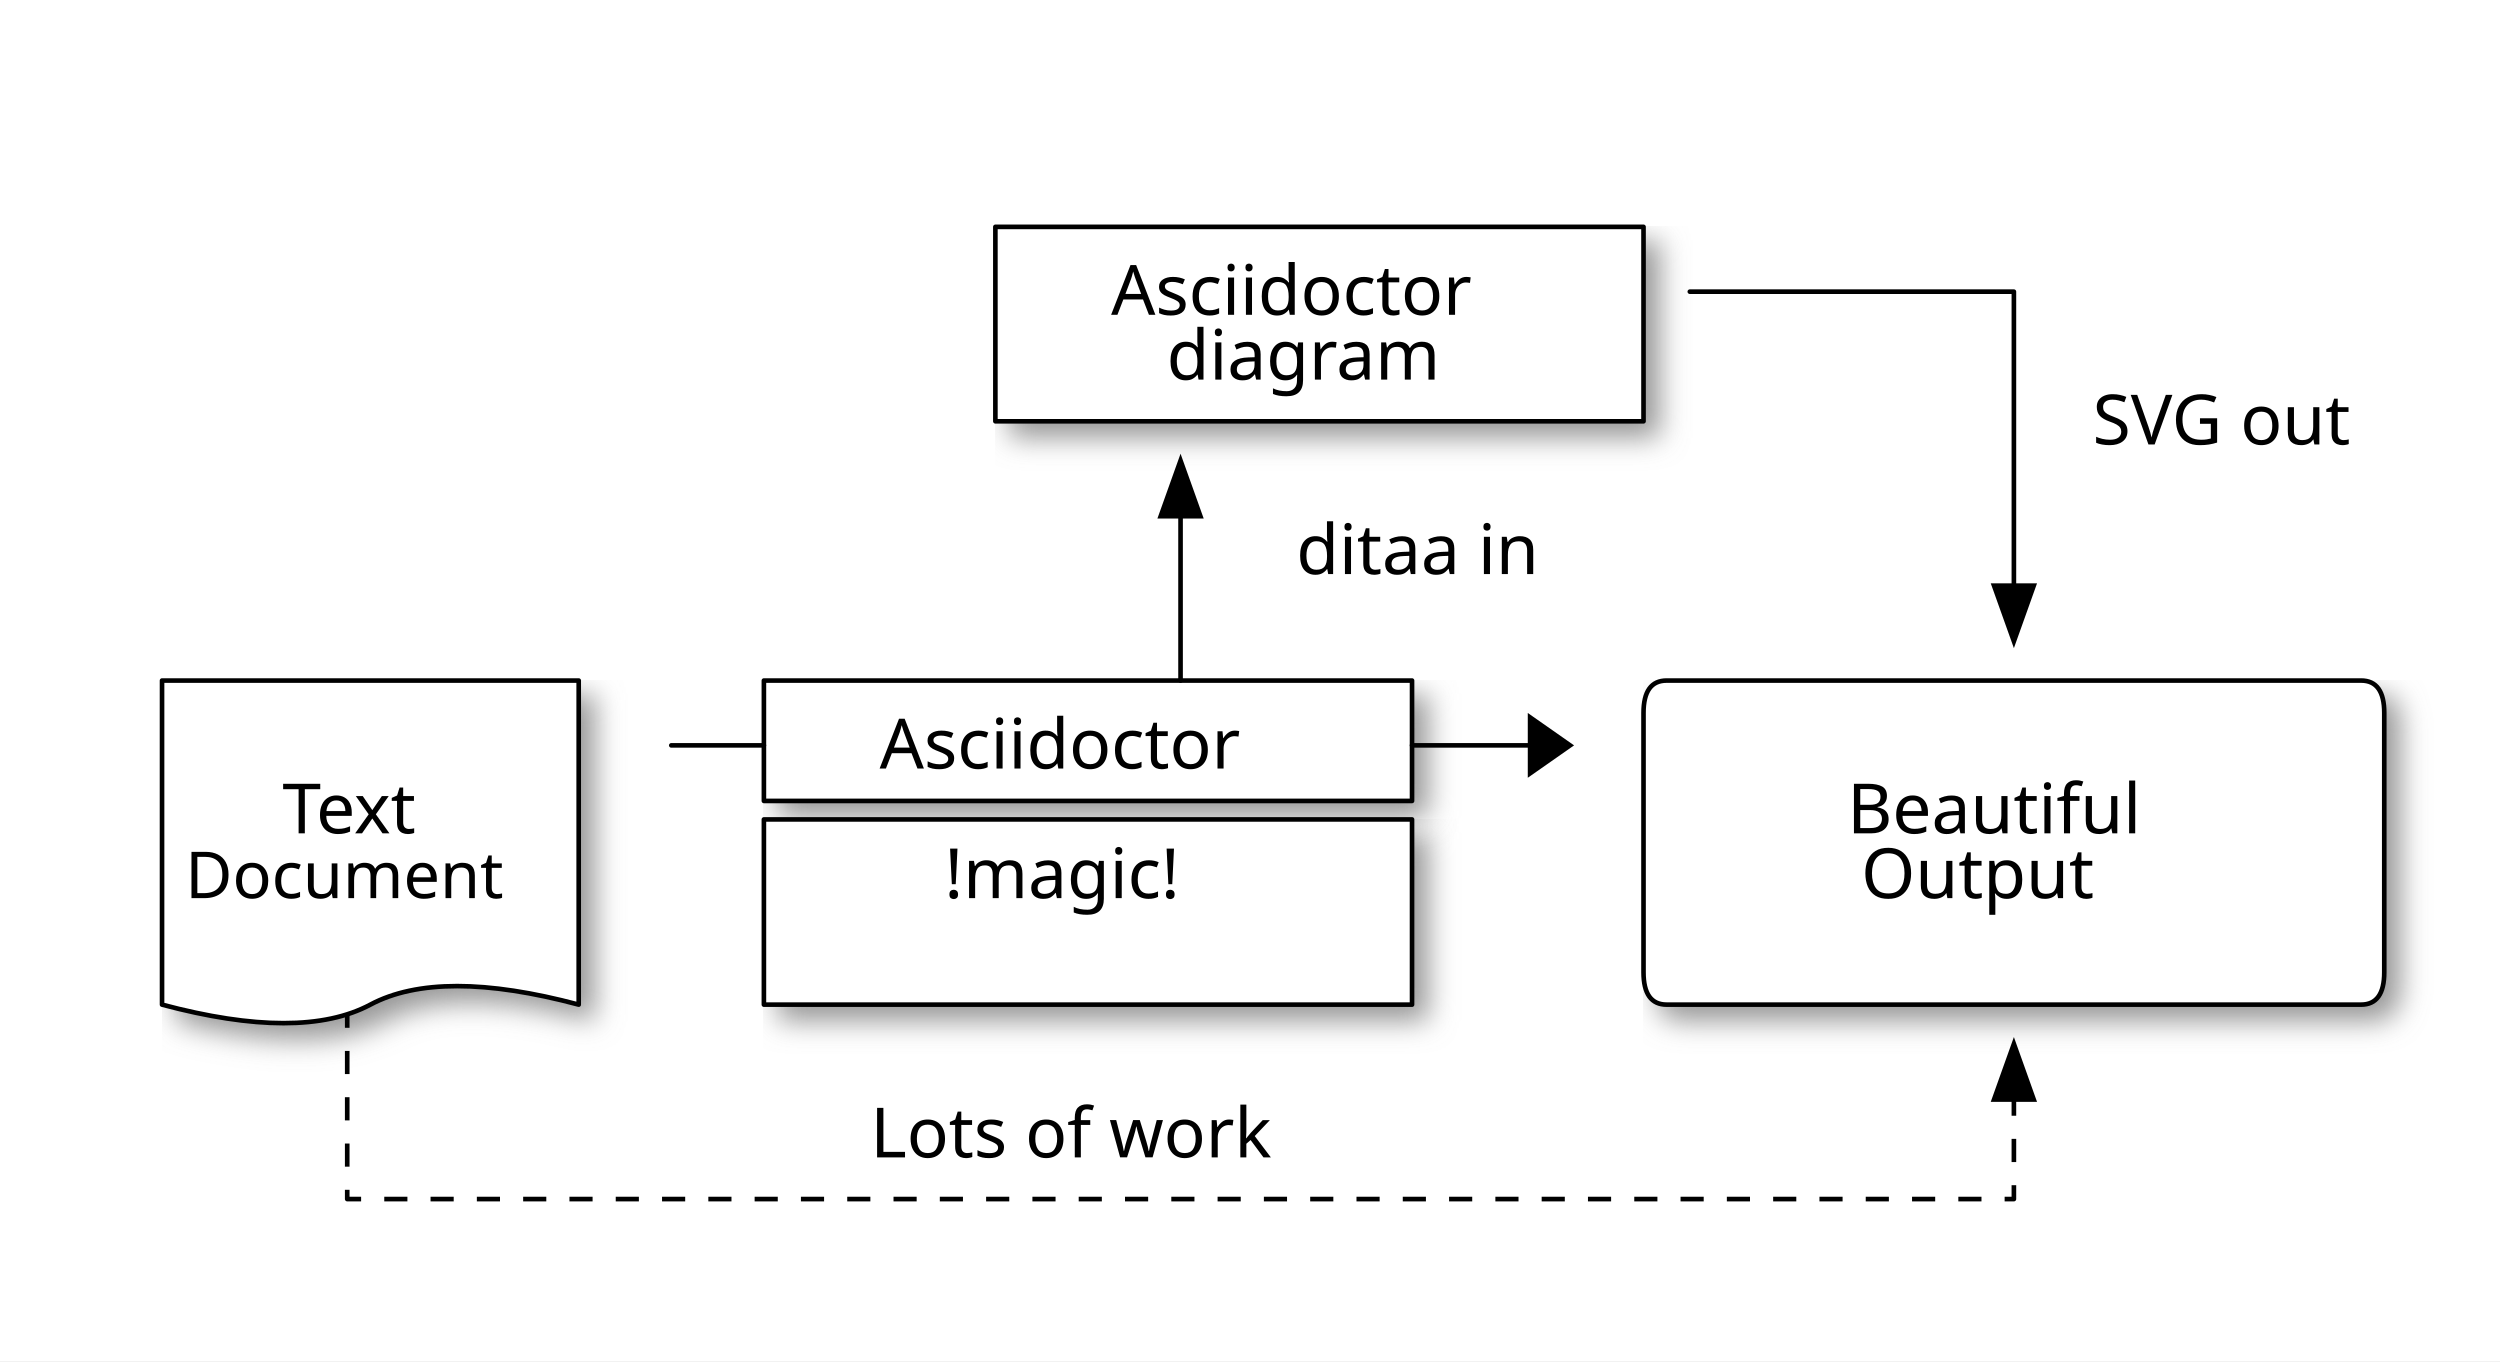
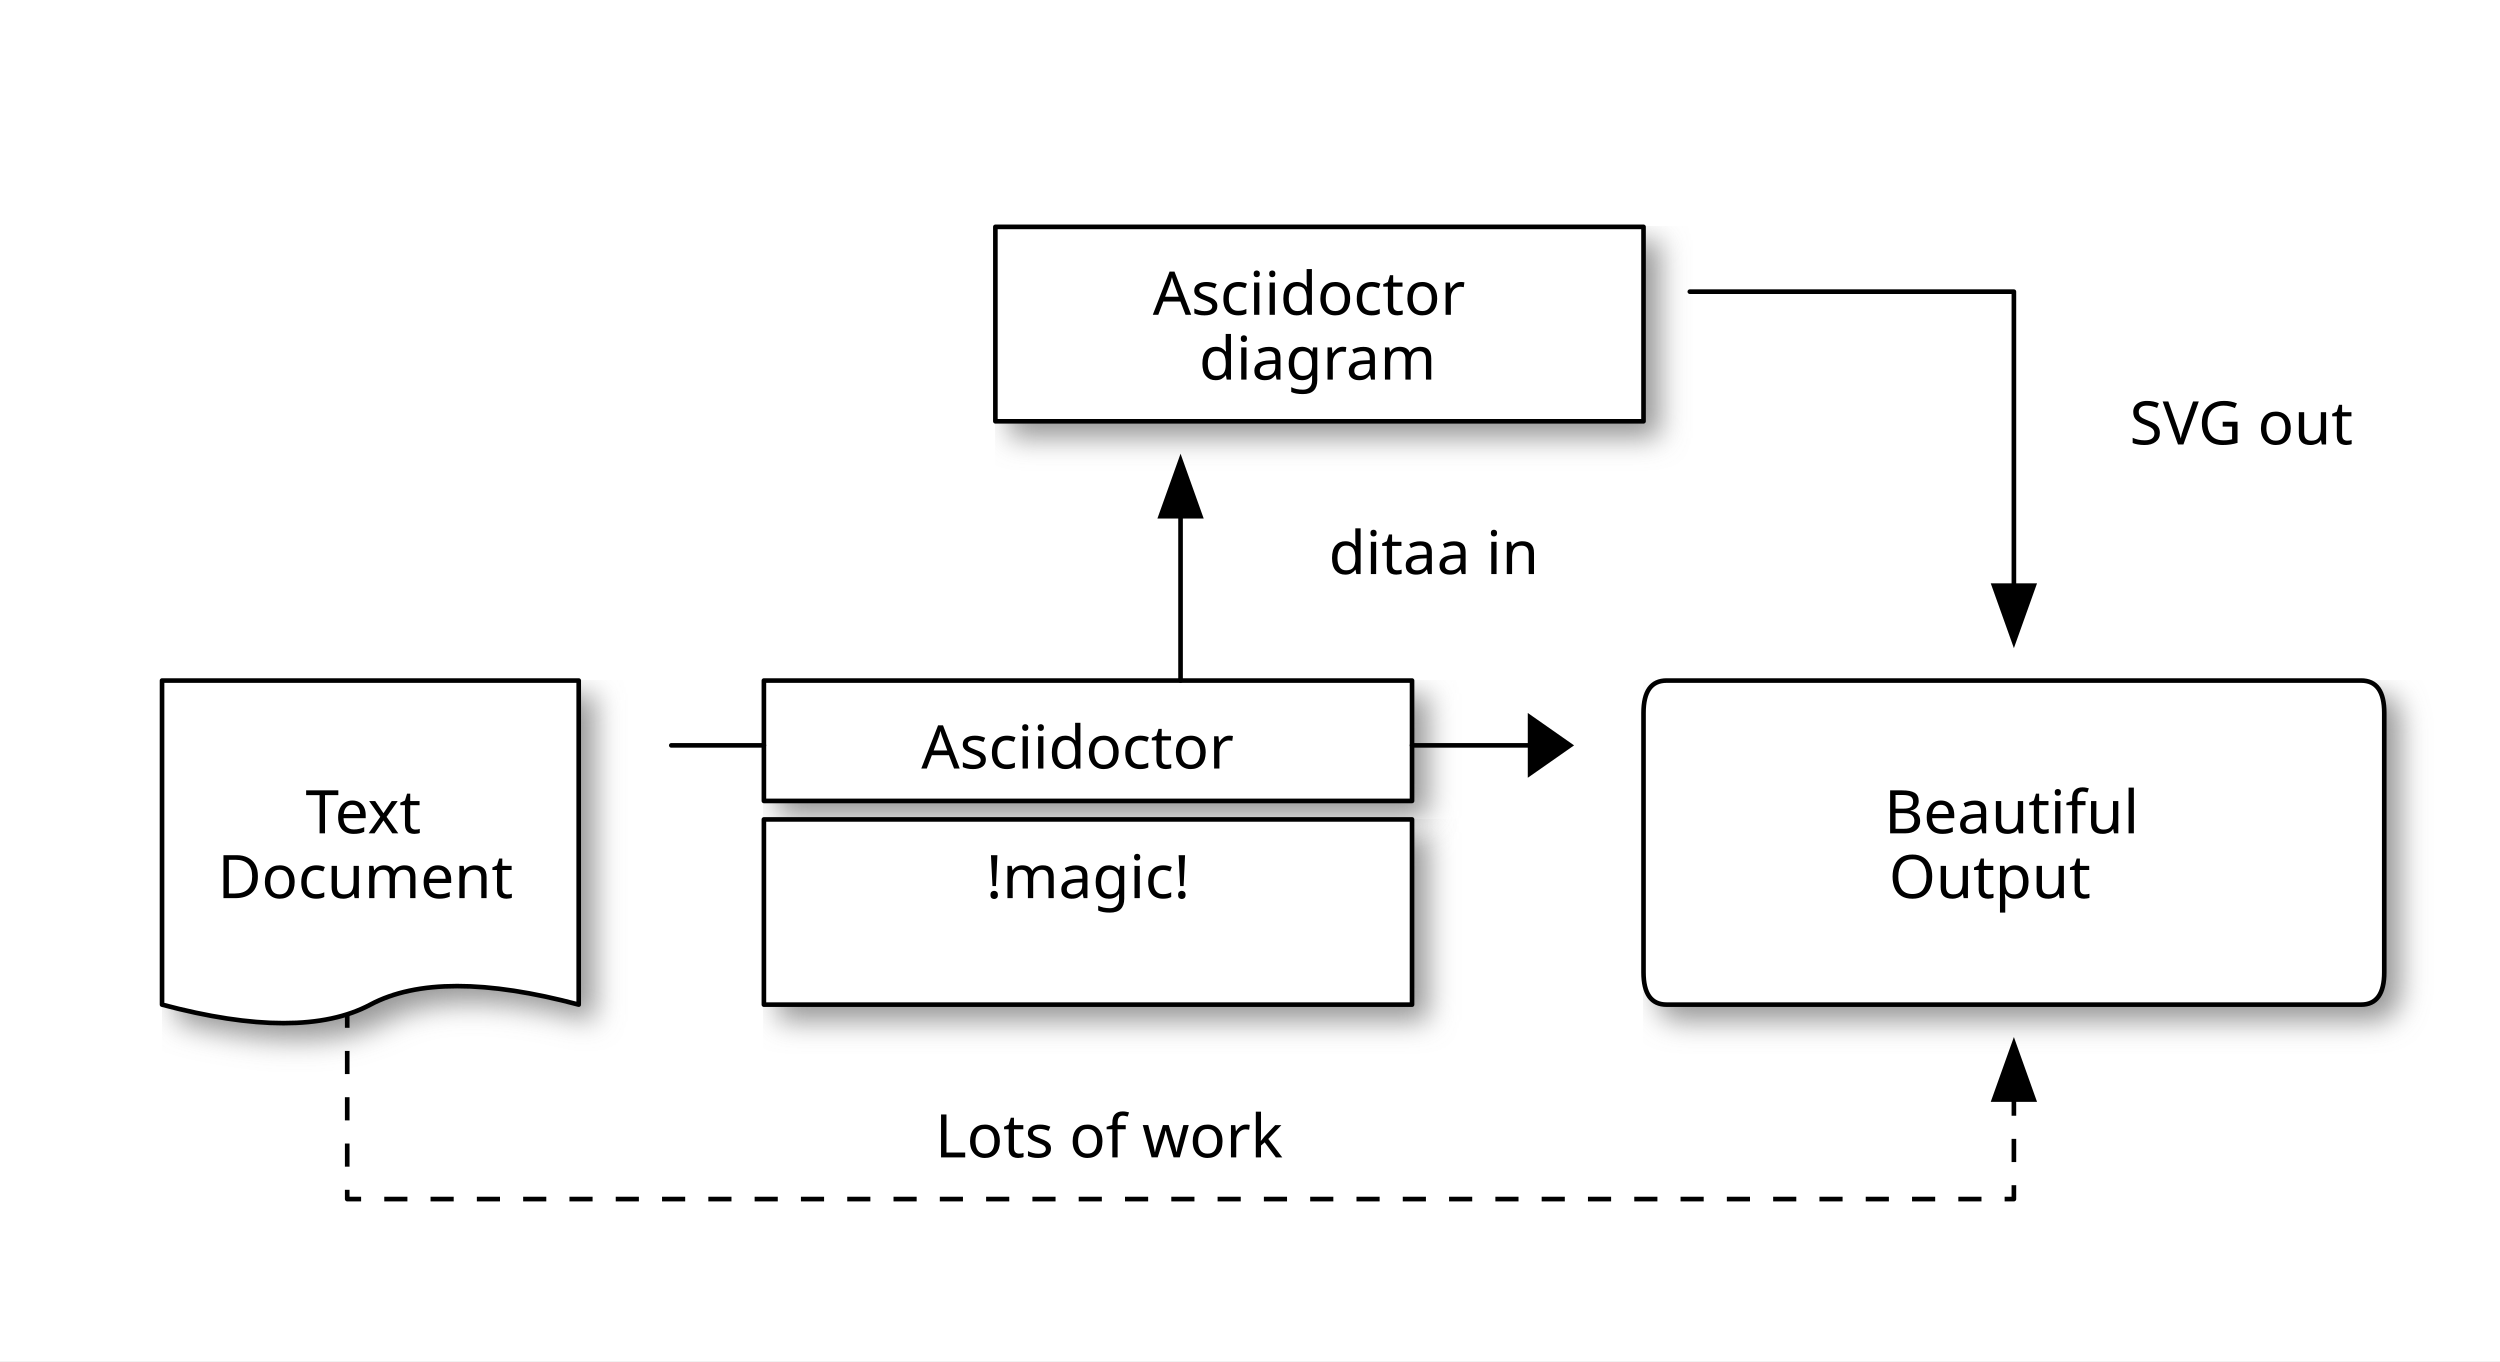
<svg xmlns="http://www.w3.org/2000/svg" height="294" preserveAspectRatio="xMidYMid meet" shape-rendering="geometricPrecision" version="1.0" viewBox="0 0 540 294" width="540">
  <defs>
    <filter height="200%" id="shadowBlur" width="200%" x="0" y="0">
      <feOffset dx="3" dy="3" in="SourceGraphic" result="offOut" />
      <feGaussianBlur in="offOut" stdDeviation="3" />
    </filter>
  </defs>
  <g stroke-linecap="square" stroke-linejoin="round" stroke-width="1">
    <rect height="294" style="fill: #ffffff" width="540" x="0" y="0" />
    <path d="M355.0 154.0 Q355.0 147.0 360.0 147.0 L510.0 147.0 Q515.0 147.0 515.0 154.0 L515.0 210.0 L515.0 210.0 Q515.0 217.0 510.0 217.0 L360.0 217.0 L360.0 217.0 Q355.0 217.0 355.0 210.0 L355.0 154.0 z" fill="#969696" filter="url(#shadowBlur)" stroke="#969696" />
    <path d="M35.0 147.0 L125.0 147.0 L125.0 217.0 Q95.0 209.0 80.0 217.0 Q65.0 225.0 35.0 217.0 z" fill="#969696" filter="url(#shadowBlur)" stroke="#969696" />
    <path d="M215.0 49.0 L355.0 49.0 L355.0 91.0 L215.0 91.0 z" fill="#969696" filter="url(#shadowBlur)" stroke="#969696" />
    <path d="M165.0 177.0 L305.0 177.0 L305.0 217.0 L165.0 217.0 z" fill="#969696" filter="url(#shadowBlur)" stroke="#969696" />
    <path d="M165.0 147.0 L305.0 147.0 L305.0 173.0 L165.0 173.0 z" fill="#969696" filter="url(#shadowBlur)" stroke="#969696" />
    <path d="M75.0 217.0 L75.0 259.0 L435.0 259.0 L435.0 231.0 " fill="none" stroke="#000000" stroke-dasharray="5.0,5.0" stroke-linecap="butt" stroke-linejoin="round" stroke-miterlimit="0" stroke-width="1.0" />
    <path d="M355.0 154.0 Q355.0 147.0 360.0 147.0 L510.0 147.0 Q515.0 147.0 515.0 154.0 L515.0 210.0 L515.0 210.0 Q515.0 217.0 510.0 217.0 L360.0 217.0 L360.0 217.0 Q355.0 217.0 355.0 210.0 L355.0 154.0 z" fill="white" stroke="#000000" stroke-linecap="round" stroke-linejoin="round" stroke-width="1.0" />
    <path d="M35.0 147.0 L125.0 147.0 L125.0 217.0 Q95.0 209.0 80.0 217.0 Q65.0 225.0 35.0 217.0 z" fill="white" stroke="#000000" stroke-linecap="round" stroke-linejoin="round" stroke-width="1.0" />
    <path d="M215.0 49.0 L355.0 49.0 L355.0 91.0 L215.0 91.0 z" fill="white" stroke="#000000" stroke-linecap="round" stroke-linejoin="round" stroke-width="1.0" />
    <path d="M165.0 177.0 L305.0 177.0 L305.0 217.0 L165.0 217.0 z" fill="white" stroke="#000000" stroke-linecap="round" stroke-linejoin="round" stroke-width="1.0" />
    <path d="M165.0 147.0 L305.0 147.0 L305.0 173.0 L165.0 173.0 z" fill="white" stroke="#000000" stroke-linecap="round" stroke-linejoin="round" stroke-width="1.0" />
    <path d="M365.0 63.0 L435.0 63.0 L435.0 133.0 " fill="none" stroke="#000000" stroke-linecap="round" stroke-linejoin="round" stroke-width="1.0" />
    <path d="M255.0 98.0 L250.0 112.0 L260.0 112.0 z" fill="#000000" stroke="none" stroke-linecap="round" stroke-linejoin="round" stroke-width="1.0" />
    <path d="M430.0 126.0 L435.0 140.0 L440.0 126.0 z" fill="#000000" stroke="none" stroke-linecap="round" stroke-linejoin="round" stroke-width="1.0" />
    <path d="M330.0 154.0 L340.0 161.0 L330.0 168.0 z" fill="#000000" stroke="none" stroke-linecap="round" stroke-linejoin="round" stroke-width="1.0" />
    <path d="M435.0 224.0 L430.0 238.0 L440.0 238.0 z" fill="#000000" stroke="none" stroke-linecap="round" stroke-linejoin="round" stroke-width="1.0" />
    <path d="M255.0 105.0 L255.0 147.0 " fill="none" stroke="#000000" stroke-linecap="round" stroke-linejoin="round" stroke-width="1.0" />
    <path d="M145.0 161.0 L165.0 161.0 " fill="none" stroke="#000000" stroke-linecap="round" stroke-linejoin="round" stroke-width="1.0" />
    <path d="M305.0 161.0 L335.0 161.0 " fill="none" stroke="#000000" stroke-linecap="round" stroke-linejoin="round" stroke-width="1.0" />
-     <text fill="#000000" font-family="sans-serif" font-size="15" stroke="none" x="240" y="68">Asciidoctor</text>
-     <text fill="#000000" font-family="sans-serif" font-size="15" stroke="none" x="252" y="82">diagram</text>
-     <text fill="#000000" font-family="sans-serif" font-size="15" stroke="none" x="452" y="96">SVG out</text>
-     <text fill="#000000" font-family="sans-serif" font-size="15" stroke="none" x="280" y="124">ditaa in</text>
-     <text fill="#000000" font-family="sans-serif" font-size="15" stroke="none" x="190" y="166">Asciidoctor</text>
-     <text fill="#000000" font-family="sans-serif" font-size="15" stroke="none" x="61" y="180">Text</text>
-     <text fill="#000000" font-family="sans-serif" font-size="14" stroke="none" x="40" y="194">Document</text>
-     <text fill="#000000" font-family="sans-serif" font-size="15" stroke="none" x="399" y="180">Beautiful</text>
-     <text fill="#000000" font-family="sans-serif" font-size="15" stroke="none" x="402" y="194">Output</text>
-     <text fill="#000000" font-family="sans-serif" font-size="15" stroke="none" x="204" y="194">!magic!</text>
-     <text fill="#000000" font-family="sans-serif" font-size="15" stroke="none" x="188" y="250">Lots of work</text>
+     <text fill="#000000" font-family="sans-serif" font-size="13" stroke="none" x="249" y="68">Asciidoctor</text>
+     <text fill="#000000" font-family="sans-serif" font-size="13" stroke="none" x="259" y="82">diagram</text>
+     <text fill="#000000" font-family="sans-serif" font-size="13" stroke="none" x="460" y="96">SVG out</text>
+     <text fill="#000000" font-family="sans-serif" font-size="13" stroke="none" x="287" y="124">ditaa in</text>
+     <text fill="#000000" font-family="sans-serif" font-size="13" stroke="none" x="199" y="166">Asciidoctor</text>
+     <text fill="#000000" font-family="sans-serif" font-size="13" stroke="none" x="66" y="180">Text</text>
+     <text fill="#000000" font-family="sans-serif" font-size="13" stroke="none" x="47" y="194">Document</text>
+     <text fill="#000000" font-family="sans-serif" font-size="13" stroke="none" x="407" y="180">Beautiful</text>
+     <text fill="#000000" font-family="sans-serif" font-size="13" stroke="none" x="408" y="194">Output</text>
+     <text fill="#000000" font-family="sans-serif" font-size="13" stroke="none" x="213" y="194">!magic!</text>
+     <text fill="#000000" font-family="sans-serif" font-size="13" stroke="none" x="202" y="250">Lots of work</text>
  </g>
</svg>
